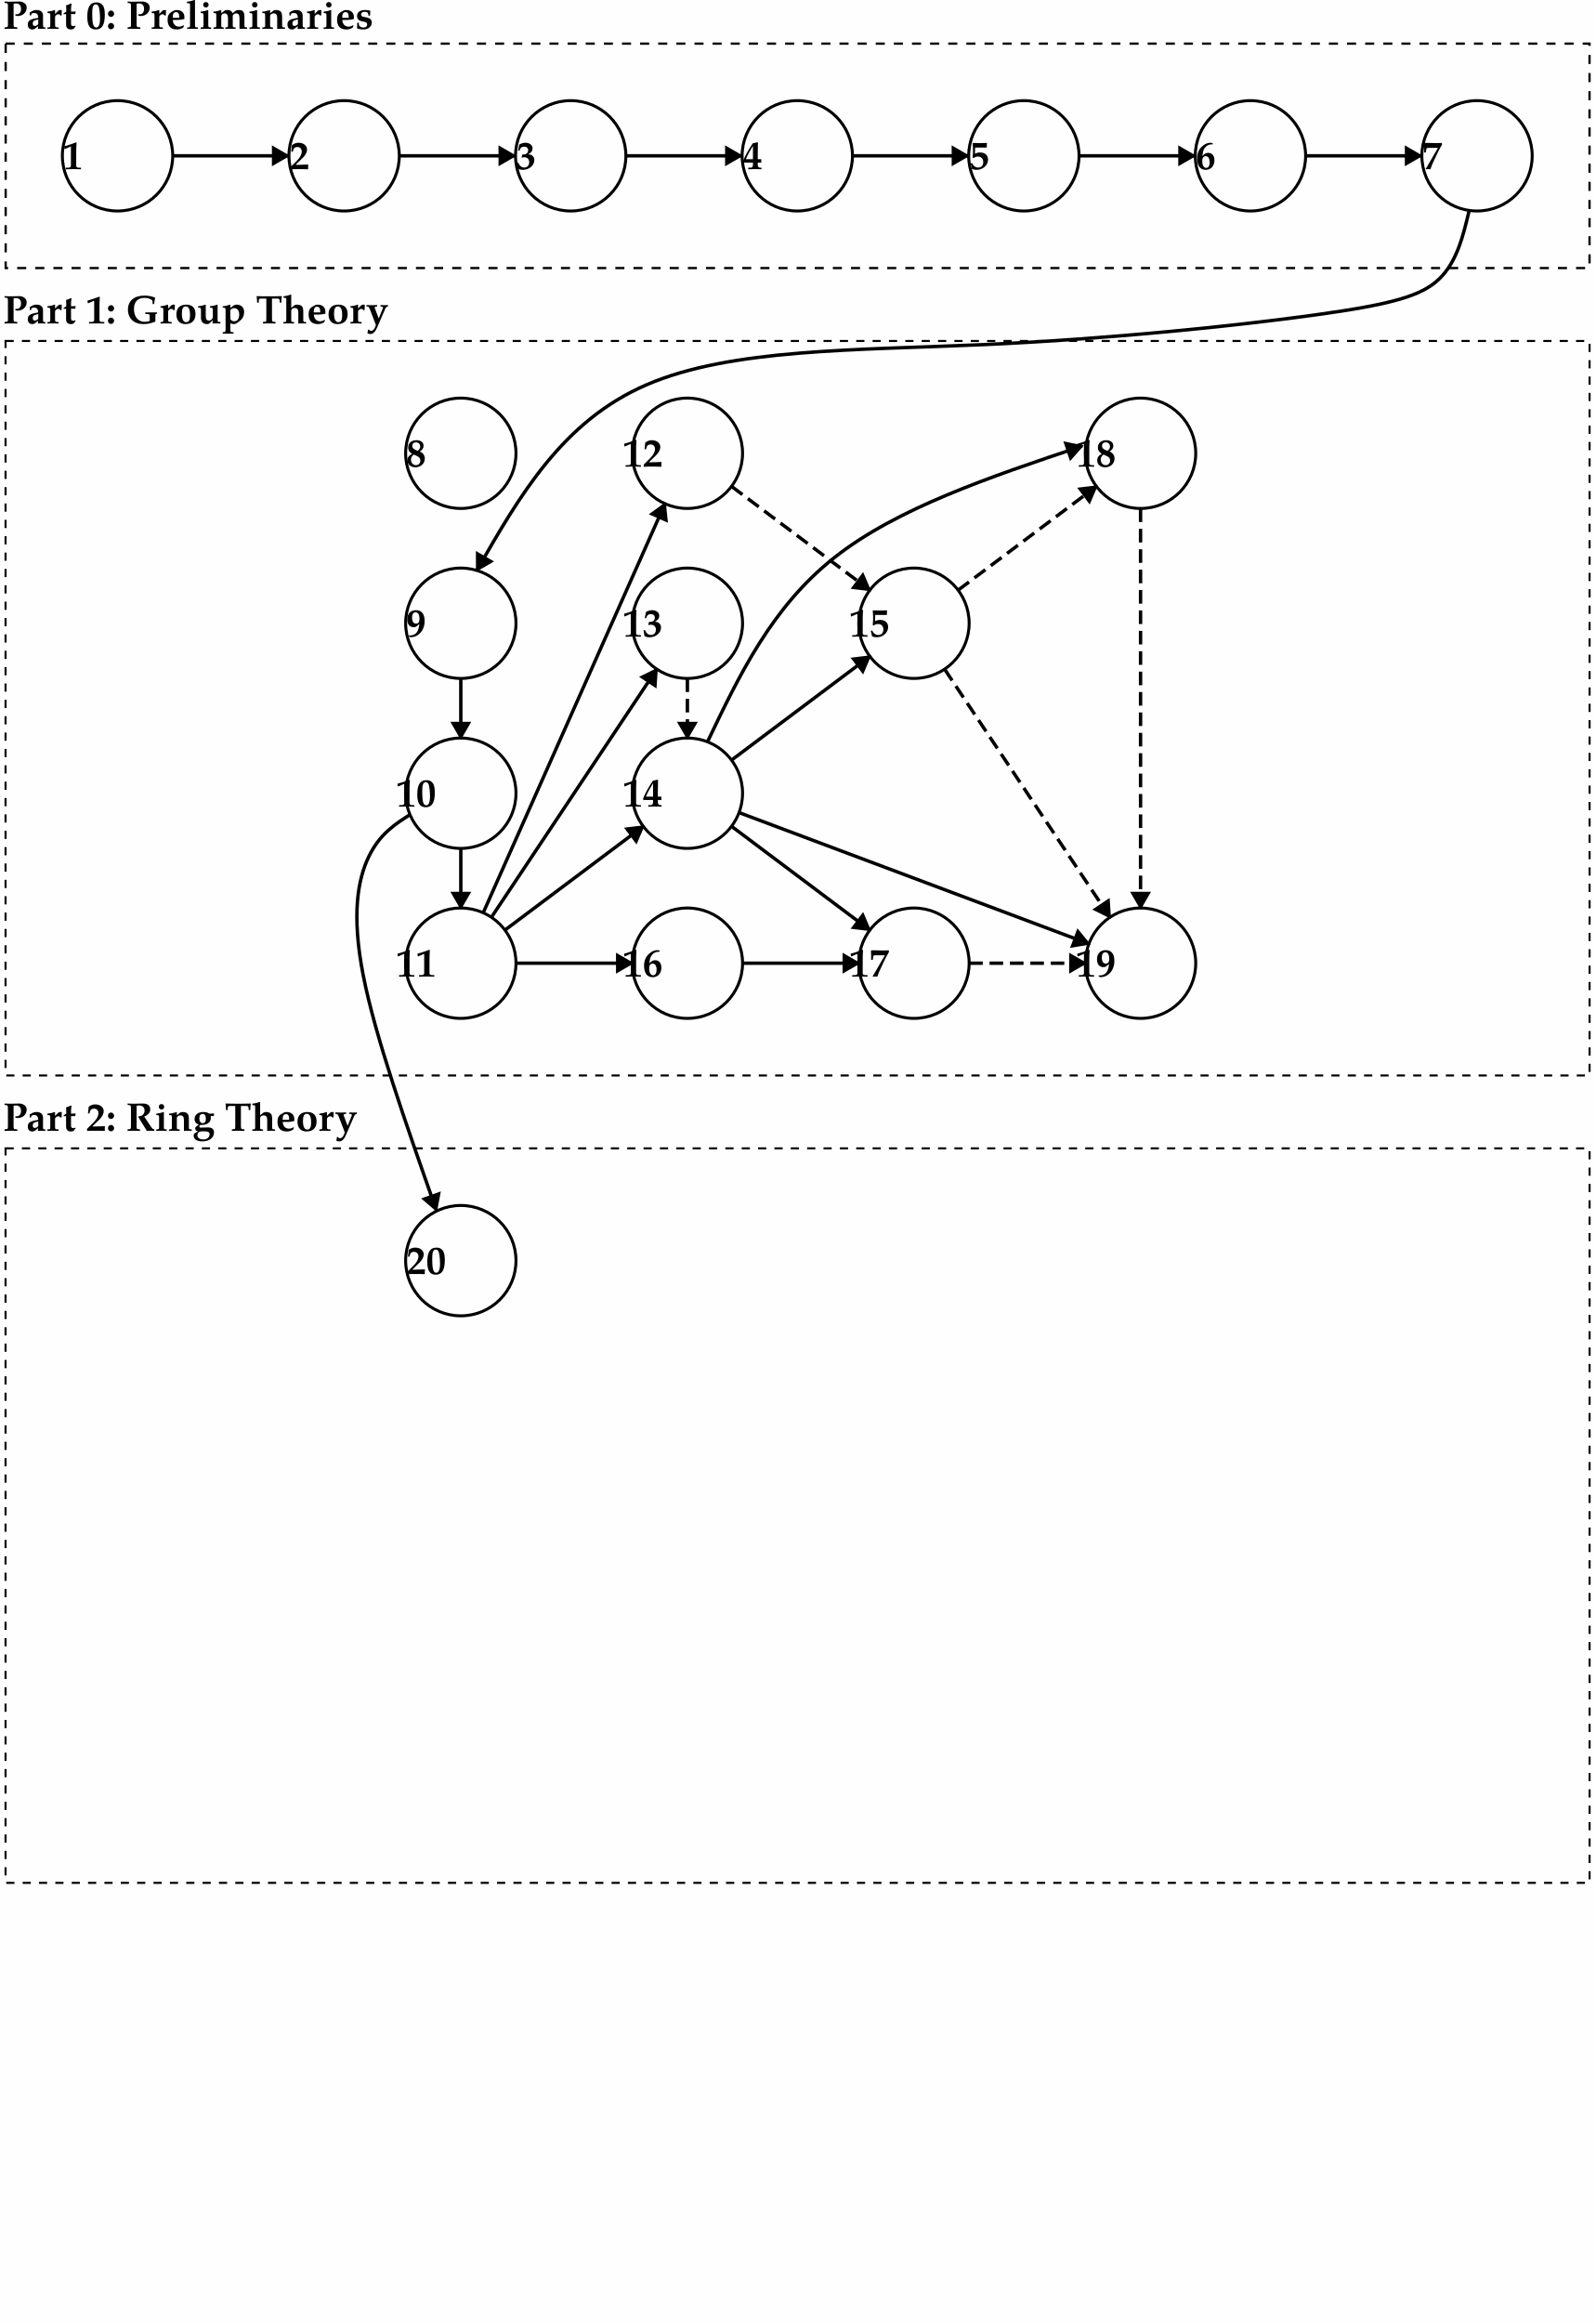
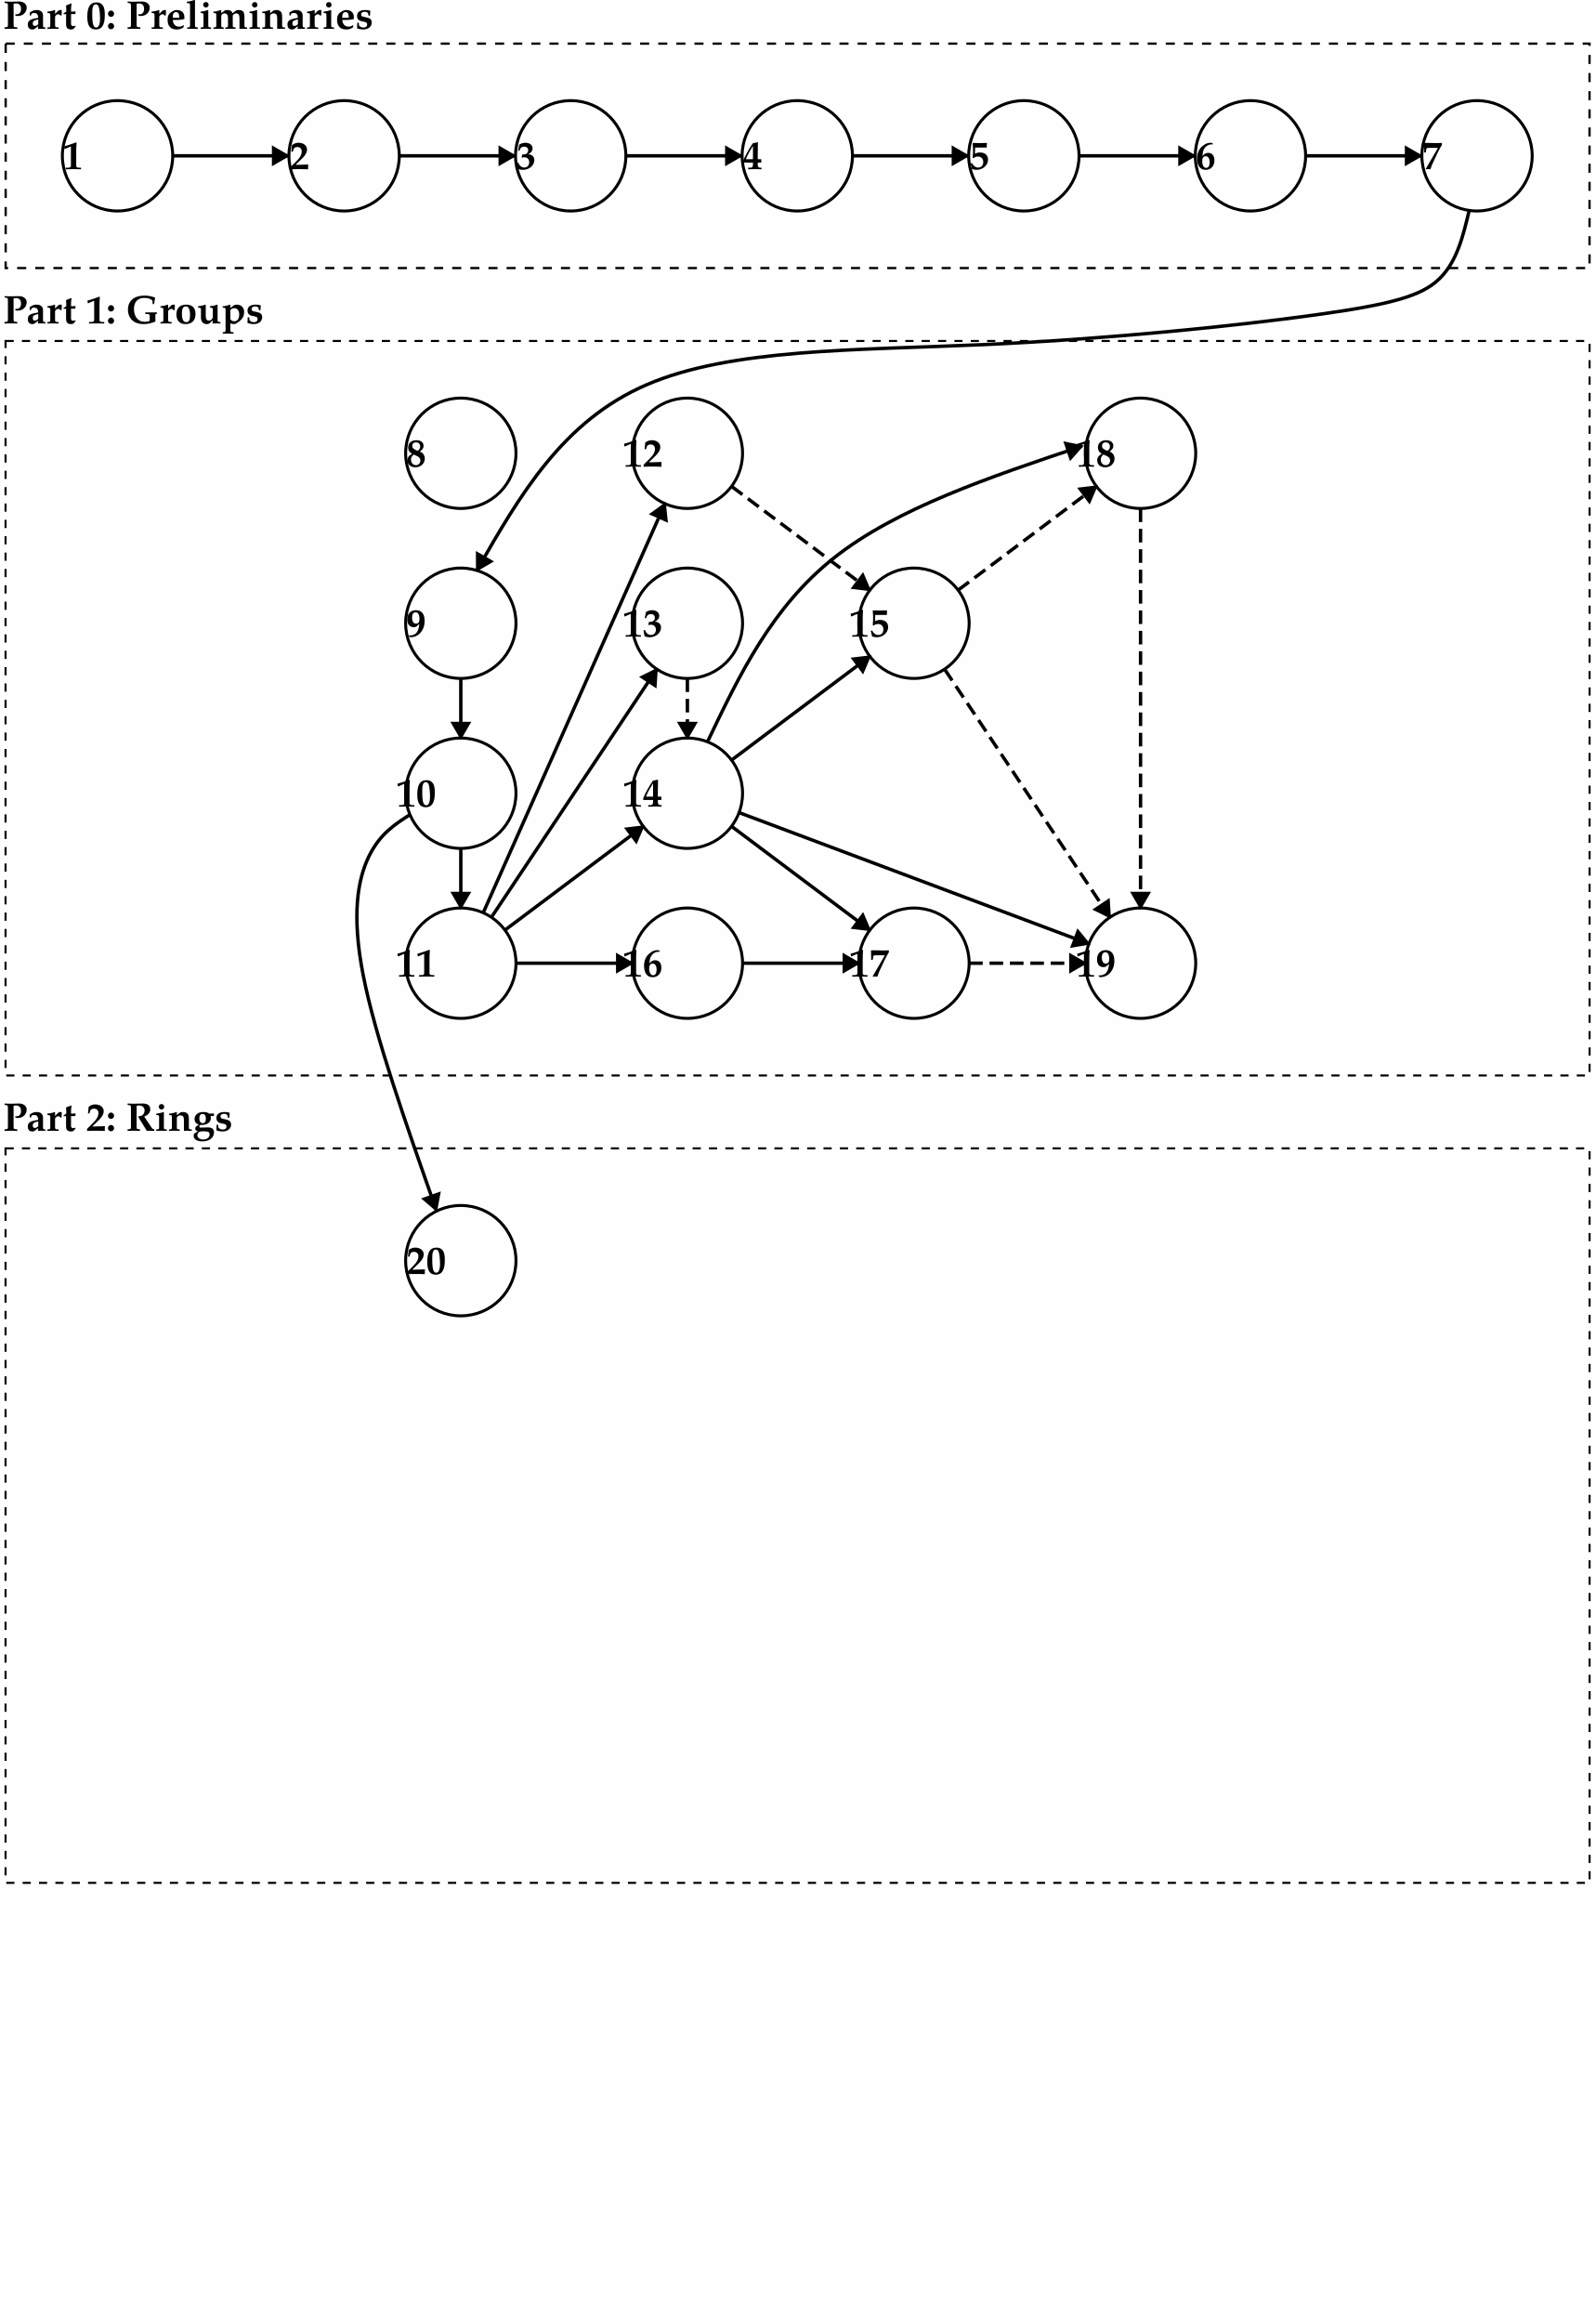
<svg xmlns="http://www.w3.org/2000/svg" width="140.8mm" height="205mm" viewBox="0 0 140.8 205" version="1.1" id="svg1">
  <defs id="defs1">
    <marker style="overflow:visible" id="marker43" refX="3" refY="0" orient="auto-start-reverse" markerWidth="1" markerHeight="1" viewBox="0 0 1 1" preserveAspectRatio="xMidYMid">
      <path transform="scale(0.5)" style="fill:context-stroke;fill-rule:evenodd;stroke:context-stroke;stroke-width:1pt" d="M 5.77,0 -2.88,5 V -5 Z" id="path43" />
    </marker>
    <marker style="overflow:visible" id="Triangle" refX="3.25" refY="0" orient="auto-start-reverse" markerWidth="1" markerHeight="1" viewBox="0 0 1 1" preserveAspectRatio="xMidYMid">
      <path transform="scale(0.5)" style="fill:context-stroke;fill-rule:evenodd;stroke:context-stroke;stroke-width:1pt" d="M 5.77,0 -2.88,5 V -5 Z" id="path135" />
    </marker>
    <marker style="overflow:visible" id="Triangle-8" refX="3.25" refY="0" orient="auto-start-reverse" markerWidth="1" markerHeight="1" viewBox="0 0 1 1" preserveAspectRatio="xMidYMid">
      <path transform="scale(0.5)" style="fill:context-stroke;fill-rule:evenodd;stroke:context-stroke;stroke-width:1pt" d="M 5.77,0 -2.88,5 V -5 Z" id="path135-9" />
    </marker>
  </defs>
  <g id="layer1" transform="matrix(1,0,0,0.82,-61.71822,-53.71499)">
    <rect style="fill:#fefefe;fill-opacity:1;stroke:#000000;stroke-width:0;stroke-dasharray:none;stroke-dashoffset:0" id="rect1" width="140.8" height="250" x="61.718" y="65.506" />
  </g>
  <g id="layer2" transform="translate(-9.599995,-10.00001)">
    <rect style="fill:#fefefe;fill-opacity:1;stroke:#000000;stroke-width:0.2;stroke-dasharray:0.8, 0.8;stroke-dashoffset:0" id="rect2" width="139.805" height="19.805" x="10.1" y="13.85" />
    <text xml:space="preserve" style="font-size:3.528px;fill:#030303;fill-opacity:1;stroke:#000000;stroke-width:0;stroke-dasharray:none;stroke-dashoffset:0" x="9.863" y="12.54" id="text2">
      <tspan id="tspan2" style="font-style:normal;font-variant:normal;font-weight:bold;font-stretch:normal;font-size:3.528px;font-family:'TeX Gyre Pagella';-inkscape-font-specification:'TeX Gyre Pagella';fill:#030303;fill-opacity:1;stroke-width:0;stroke-dasharray:none" x="9.863" y="12.54">Part 0: Preliminaries</tspan>
    </text>
    <g id="g14">
      <g id="g1">
        <circle style="fill:#fefefe;stroke:#000000;stroke-width:0.261;stroke-linejoin:bevel" id="path1" cx="19.975" cy="23.75" r="4.87" />
        <text xml:space="preserve" style="font-weight:bold;font-size:3.528px;font-family:'TeX Gyre Pagella';-inkscape-font-specification:'TeX Gyre Pagella Bold';text-align:center;text-anchor:middle;fill:#000000;fill-opacity:1;stroke:#000000;stroke-width:0;stroke-linejoin:bevel;stroke-dasharray:none" x="19.992" y="24.927" id="text4">
          <tspan id="tspan4" style="stroke-width:0" x="19.992" y="24.927">1</tspan>
        </text>
      </g>
      <g id="g5" transform="translate(20)">
        <circle style="fill:#fefefe;stroke:#000000;stroke-width:0.261;stroke-linejoin:bevel" id="circle4" cx="19.975" cy="23.75" r="4.87" />
        <text xml:space="preserve" style="font-weight:bold;font-size:3.528px;font-family:'TeX Gyre Pagella';-inkscape-font-specification:'TeX Gyre Pagella Bold';text-align:center;text-anchor:middle;fill:#000000;fill-opacity:1;stroke:#000000;stroke-width:0;stroke-linejoin:bevel;stroke-dasharray:none" x="19.992" y="24.927" id="text5">
          <tspan id="tspan5" style="stroke-width:0" x="19.992" y="24.927">2</tspan>
        </text>
      </g>
      <g id="g6" transform="translate(40)">
        <circle style="fill:#fefefe;stroke:#000000;stroke-width:0.261;stroke-linejoin:bevel" id="circle5" cx="19.975" cy="23.75" r="4.87" />
        <text xml:space="preserve" style="font-weight:bold;font-size:3.528px;font-family:'TeX Gyre Pagella';-inkscape-font-specification:'TeX Gyre Pagella Bold';text-align:center;text-anchor:middle;fill:#000000;fill-opacity:1;stroke:#000000;stroke-width:0;stroke-linejoin:bevel;stroke-dasharray:none" x="19.992" y="24.927" id="text6">
          <tspan id="tspan6" style="stroke-width:0" x="19.992" y="24.927">3</tspan>
        </text>
      </g>
      <g id="g7" transform="translate(60)">
        <circle style="fill:#fefefe;stroke:#000000;stroke-width:0.261;stroke-linejoin:bevel" id="circle6" cx="19.975" cy="23.75" r="4.87" />
        <text xml:space="preserve" style="font-weight:bold;font-size:3.528px;font-family:'TeX Gyre Pagella';-inkscape-font-specification:'TeX Gyre Pagella Bold';text-align:center;text-anchor:middle;fill:#000000;fill-opacity:1;stroke:#000000;stroke-width:0;stroke-linejoin:bevel;stroke-dasharray:none" x="19.992" y="24.927" id="text7">
          <tspan id="tspan7" style="stroke-width:0" x="19.992" y="24.927">4</tspan>
        </text>
      </g>
      <g id="g8" transform="translate(80)">
        <circle style="fill:#fefefe;stroke:#000000;stroke-width:0.261;stroke-linejoin:bevel" id="circle7" cx="19.975" cy="23.75" r="4.87" />
        <text xml:space="preserve" style="font-weight:bold;font-size:3.528px;font-family:'TeX Gyre Pagella';-inkscape-font-specification:'TeX Gyre Pagella Bold';text-align:center;text-anchor:middle;fill:#000000;fill-opacity:1;stroke:#000000;stroke-width:0;stroke-linejoin:bevel;stroke-dasharray:none" x="19.992" y="24.927" id="text8">
          <tspan id="tspan8" style="stroke-width:0" x="19.992" y="24.927">5</tspan>
        </text>
      </g>
      <g id="g9" transform="translate(100)">
        <circle style="fill:#fefefe;stroke:#000000;stroke-width:0.261;stroke-linejoin:bevel" id="circle8" cx="19.975" cy="23.75" r="4.87" />
        <text xml:space="preserve" style="font-weight:bold;font-size:3.528px;font-family:'TeX Gyre Pagella';-inkscape-font-specification:'TeX Gyre Pagella Bold';text-align:center;text-anchor:middle;fill:#000000;fill-opacity:1;stroke:#000000;stroke-width:0;stroke-linejoin:bevel;stroke-dasharray:none" x="19.992" y="24.927" id="text9">
          <tspan id="tspan9" style="stroke-width:0" x="19.992" y="24.927">6</tspan>
        </text>
      </g>
      <g id="g10" transform="translate(120)">
        <circle style="fill:#fefefe;stroke:#000000;stroke-width:0.261;stroke-linejoin:bevel" id="circle9" cx="19.975" cy="23.75" r="4.87" />
        <text xml:space="preserve" style="font-weight:bold;font-size:3.528px;font-family:'TeX Gyre Pagella';-inkscape-font-specification:'TeX Gyre Pagella Bold';text-align:center;text-anchor:middle;fill:#000000;fill-opacity:1;stroke:#000000;stroke-width:0;stroke-linejoin:bevel;stroke-dasharray:none" x="19.992" y="24.927" id="text10">
          <tspan id="tspan10" style="stroke-width:0" x="19.992" y="24.927">7</tspan>
        </text>
      </g>
    </g>
    <g id="g13">
      <path style="fill:none;fill-rule:evenodd;stroke:#000000;stroke-width:0.3;stroke-linecap:butt;stroke-linejoin:bevel;stroke-dasharray:none;stroke-opacity:1;marker-end:url(#Triangle)" d="M 24.892,23.75 H 35.108" id="path6" />
      <path style="fill:none;fill-rule:evenodd;stroke:#000000;stroke-width:0.3;stroke-linecap:butt;stroke-linejoin:bevel;stroke-dasharray:none;stroke-opacity:1;marker-end:url(#Triangle-8)" d="M 44.892,23.75 H 55.109" id="path6-2" />
      <path style="fill:none;fill-rule:evenodd;stroke:#000000;stroke-width:0.3;stroke-linecap:butt;stroke-linejoin:bevel;stroke-dasharray:none;stroke-opacity:1;marker-end:url(#Triangle-8)" d="M 64.892,23.75 H 75.109" id="path10" />
      <path style="fill:none;fill-rule:evenodd;stroke:#000000;stroke-width:0.3;stroke-linecap:butt;stroke-linejoin:bevel;stroke-dasharray:none;stroke-opacity:1;marker-end:url(#Triangle-8)" d="M 84.892,23.75 H 95.109" id="path11" />
      <path style="fill:none;fill-rule:evenodd;stroke:#000000;stroke-width:0.3;stroke-linecap:butt;stroke-linejoin:bevel;stroke-dasharray:none;stroke-opacity:1;marker-end:url(#Triangle-8)" d="m 104.892,23.75 h 10.217" id="path12" />
      <path style="fill:none;fill-rule:evenodd;stroke:#000000;stroke-width:0.3;stroke-linecap:butt;stroke-linejoin:bevel;stroke-dasharray:none;stroke-opacity:1;marker-end:url(#Triangle-8)" d="m 124.892,23.75 h 10.217" id="path13" />
    </g>
  </g>
  <g id="layer3" transform="translate(0,1)">
    <rect style="fill:#fefefe;fill-opacity:1;stroke:#000000;stroke-width:0.181;stroke-dasharray:0.722, 0.722;stroke-dashoffset:0" id="rect3" width="139.819" height="64.819" x="0.49" y="29.09" />
    <text xml:space="preserve" style="font-size:3.528px;fill:#030303;fill-opacity:1;stroke:#000000;stroke-width:0;stroke-dasharray:none;stroke-dashoffset:0" x="0.262" y="27.54" id="text2-1">
-       <tspan id="tspan2-3" style="font-style:normal;font-variant:normal;font-weight:bold;font-stretch:normal;font-size:3.528px;font-family:'TeX Gyre Pagella';-inkscape-font-specification:'TeX Gyre Pagella';fill:#030303;fill-opacity:1;stroke-width:0;stroke-dasharray:none" x="0.262" y="27.54">Part 1: Group Theory</tspan>
+       <tspan id="tspan2-3" style="font-style:normal;font-variant:normal;font-weight:bold;font-stretch:normal;font-size:3.528px;font-family:'TeX Gyre Pagella';-inkscape-font-specification:'TeX Gyre Pagella';fill:#030303;fill-opacity:1;stroke-width:0;stroke-dasharray:none" x="0.262" y="27.54">Part 1: Groups</tspan>
    </text>
    <g id="g28">
      <g id="g2" transform="translate(20.70001,15.24999)">
        <circle style="fill:#fefefe;stroke:#000000;stroke-width:0.261;stroke-linejoin:bevel" id="circle1" cx="19.975" cy="23.75" r="4.87" />
        <text xml:space="preserve" style="font-weight:bold;font-size:3.528px;font-family:'TeX Gyre Pagella';-inkscape-font-specification:'TeX Gyre Pagella Bold';text-align:center;text-anchor:middle;fill:#000000;fill-opacity:1;stroke:#000000;stroke-width:0;stroke-linejoin:bevel;stroke-dasharray:none" x="19.992" y="24.927" id="text1">
          <tspan id="tspan1" style="stroke-width:0" x="19.992" y="24.927">8</tspan>
        </text>
      </g>
      <g id="g11" transform="translate(20.70001,30.24999)">
        <circle style="fill:#fefefe;stroke:#000000;stroke-width:0.261;stroke-linejoin:bevel" id="circle10" cx="19.975" cy="23.75" r="4.87" />
        <text xml:space="preserve" style="font-weight:bold;font-size:3.528px;font-family:'TeX Gyre Pagella';-inkscape-font-specification:'TeX Gyre Pagella Bold';text-align:center;text-anchor:middle;fill:#000000;fill-opacity:1;stroke:#000000;stroke-width:0;stroke-linejoin:bevel;stroke-dasharray:none" x="19.992" y="24.927" id="text11">
          <tspan id="tspan11" style="stroke-width:0" x="19.992" y="24.927">9</tspan>
        </text>
      </g>
      <g id="g3" transform="translate(20.70001,45.24999)">
        <circle style="fill:#fefefe;stroke:#000000;stroke-width:0.261;stroke-linejoin:bevel" id="circle3" cx="19.975" cy="23.75" r="4.87" />
        <text xml:space="preserve" style="font-weight:bold;font-size:3.528px;font-family:'TeX Gyre Pagella';-inkscape-font-specification:'TeX Gyre Pagella Bold';text-align:center;text-anchor:middle;fill:#000000;fill-opacity:1;stroke:#000000;stroke-width:0;stroke-linejoin:bevel;stroke-dasharray:none" x="19.992" y="24.927" id="text3">
          <tspan id="tspan3" style="stroke-width:0" x="19.992" y="24.927">10</tspan>
        </text>
      </g>
      <g id="g12" transform="translate(20.70001,60.24999)">
        <circle style="fill:#fefefe;stroke:#000000;stroke-width:0.261;stroke-linejoin:bevel" id="circle11" cx="19.975" cy="23.75" r="4.87" />
        <text xml:space="preserve" style="font-weight:bold;font-size:3.528px;font-family:'TeX Gyre Pagella';-inkscape-font-specification:'TeX Gyre Pagella Bold';text-align:center;text-anchor:middle;fill:#000000;fill-opacity:1;stroke:#000000;stroke-width:0;stroke-linejoin:bevel;stroke-dasharray:none" x="19.992" y="24.927" id="text12">
          <tspan id="tspan12" style="stroke-width:0" x="19.992" y="24.927">11</tspan>
        </text>
      </g>
      <g id="g20" transform="translate(40.7,15.24999)">
        <circle style="fill:#fefefe;stroke:#000000;stroke-width:0.261;stroke-linejoin:bevel" id="circle20" cx="19.975" cy="23.75" r="4.87" />
        <text xml:space="preserve" style="font-weight:bold;font-size:3.528px;font-family:'TeX Gyre Pagella';-inkscape-font-specification:'TeX Gyre Pagella Bold';text-align:center;text-anchor:middle;fill:#000000;fill-opacity:1;stroke:#000000;stroke-width:0;stroke-linejoin:bevel;stroke-dasharray:none" x="19.992" y="24.927" id="text20">
          <tspan id="tspan20" style="stroke-width:0" x="19.992" y="24.927">12</tspan>
        </text>
      </g>
      <g id="g21" transform="translate(40.7,30.24999)">
        <circle style="fill:#fefefe;stroke:#000000;stroke-width:0.261;stroke-linejoin:bevel" id="circle21" cx="19.975" cy="23.75" r="4.87" />
        <text xml:space="preserve" style="font-weight:bold;font-size:3.528px;font-family:'TeX Gyre Pagella';-inkscape-font-specification:'TeX Gyre Pagella Bold';text-align:center;text-anchor:middle;fill:#000000;fill-opacity:1;stroke:#000000;stroke-width:0;stroke-linejoin:bevel;stroke-dasharray:none" x="19.992" y="24.927" id="text21">
          <tspan id="tspan21" style="stroke-width:0" x="19.992" y="24.927">13</tspan>
        </text>
      </g>
      <g id="g22" transform="translate(40.7,45.24999)">
        <circle style="fill:#fefefe;stroke:#000000;stroke-width:0.261;stroke-linejoin:bevel" id="circle22" cx="19.975" cy="23.75" r="4.87" />
        <text xml:space="preserve" style="font-weight:bold;font-size:3.528px;font-family:'TeX Gyre Pagella';-inkscape-font-specification:'TeX Gyre Pagella Bold';text-align:center;text-anchor:middle;fill:#000000;fill-opacity:1;stroke:#000000;stroke-width:0;stroke-linejoin:bevel;stroke-dasharray:none" x="19.992" y="24.927" id="text22">
          <tspan id="tspan22" style="stroke-width:0" x="19.992" y="24.927">14</tspan>
        </text>
      </g>
      <g id="g23" transform="translate(60.7,30.24999)">
        <circle style="fill:#fefefe;stroke:#000000;stroke-width:0.261;stroke-linejoin:bevel" id="circle23" cx="19.975" cy="23.75" r="4.87" />
        <text xml:space="preserve" style="font-weight:bold;font-size:3.528px;font-family:'TeX Gyre Pagella';-inkscape-font-specification:'TeX Gyre Pagella Bold';text-align:center;text-anchor:middle;fill:#000000;fill-opacity:1;stroke:#000000;stroke-width:0;stroke-linejoin:bevel;stroke-dasharray:none" x="19.992" y="24.927" id="text23">
          <tspan id="tspan23" style="stroke-width:0" x="19.992" y="24.927">15</tspan>
        </text>
      </g>
      <g id="g24" transform="translate(40.7,60.24999)">
        <circle style="fill:#fefefe;stroke:#000000;stroke-width:0.261;stroke-linejoin:bevel" id="circle24" cx="19.975" cy="23.75" r="4.87" />
        <text xml:space="preserve" style="font-weight:bold;font-size:3.528px;font-family:'TeX Gyre Pagella';-inkscape-font-specification:'TeX Gyre Pagella Bold';text-align:center;text-anchor:middle;fill:#000000;fill-opacity:1;stroke:#000000;stroke-width:0;stroke-linejoin:bevel;stroke-dasharray:none" x="19.992" y="24.927" id="text24">
          <tspan id="tspan24" style="stroke-width:0" x="19.992" y="24.927">16</tspan>
        </text>
      </g>
      <g id="g25" transform="translate(60.7,60.24999)">
        <circle style="fill:#fefefe;stroke:#000000;stroke-width:0.261;stroke-linejoin:bevel" id="circle25" cx="19.975" cy="23.75" r="4.87" />
        <text xml:space="preserve" style="font-weight:bold;font-size:3.528px;font-family:'TeX Gyre Pagella';-inkscape-font-specification:'TeX Gyre Pagella Bold';text-align:center;text-anchor:middle;fill:#000000;fill-opacity:1;stroke:#000000;stroke-width:0;stroke-linejoin:bevel;stroke-dasharray:none" x="19.992" y="24.927" id="text25">
          <tspan id="tspan25" style="stroke-width:0" x="19.992" y="24.927">17</tspan>
        </text>
      </g>
      <g id="g26" transform="translate(80.70001,15.24999)">
        <circle style="fill:#fefefe;stroke:#000000;stroke-width:0.261;stroke-linejoin:bevel" id="circle26" cx="19.975" cy="23.75" r="4.87" />
        <text xml:space="preserve" style="font-weight:bold;font-size:3.528px;font-family:'TeX Gyre Pagella';-inkscape-font-specification:'TeX Gyre Pagella Bold';text-align:center;text-anchor:middle;fill:#000000;fill-opacity:1;stroke:#000000;stroke-width:0;stroke-linejoin:bevel;stroke-dasharray:none" x="19.992" y="24.927" id="text26">
          <tspan id="tspan26" style="stroke-width:0" x="19.992" y="24.927">18</tspan>
        </text>
      </g>
      <g id="g27" transform="translate(80.70001,60.24999)">
        <circle style="fill:#fefefe;stroke:#000000;stroke-width:0.261;stroke-linejoin:bevel" id="circle27" cx="19.975" cy="23.75" r="4.87" />
        <text xml:space="preserve" style="font-weight:bold;font-size:3.528px;font-family:'TeX Gyre Pagella';-inkscape-font-specification:'TeX Gyre Pagella Bold';text-align:center;text-anchor:middle;fill:#000000;fill-opacity:1;stroke:#000000;stroke-width:0;stroke-linejoin:bevel;stroke-dasharray:none" x="19.992" y="24.927" id="text27">
          <tspan id="tspan27" style="stroke-width:0" x="19.992" y="24.927">19</tspan>
        </text>
      </g>
    </g>
    <g id="g48">
      <path style="fill:none;fill-rule:evenodd;stroke:#000000;stroke-width:0.3;stroke-linecap:butt;stroke-linejoin:miter;stroke-dasharray:none;stroke-opacity:1;marker-end:url(#marker43)" d="M 40.675,58.87 V 64.13" id="path28" />
      <path style="fill:none;fill-rule:evenodd;stroke:#000000;stroke-width:0.3;stroke-linecap:butt;stroke-linejoin:miter;stroke-dasharray:none;stroke-opacity:1;marker-end:url(#marker43)" d="M 40.675,73.87 V 79.13" id="path29" />
      <path style="fill:none;fill-rule:evenodd;stroke:#000000;stroke-width:0.3;stroke-linecap:butt;stroke-linejoin:miter;stroke-dasharray:none;stroke-opacity:1;marker-end:url(#marker43)" d="M 42.653,79.55 58.697,43.45" id="path30" />
      <path style="fill:none;fill-rule:evenodd;stroke:#000000;stroke-width:0.3;stroke-linecap:butt;stroke-linejoin:miter;stroke-dasharray:none;stroke-opacity:1;marker-end:url(#marker43)" d="M 43.376,79.948 57.974,58.052" id="path31" />
      <path style="fill:none;fill-rule:evenodd;stroke:#000000;stroke-width:0.3;stroke-linecap:butt;stroke-linejoin:miter;stroke-dasharray:none;stroke-opacity:1;marker-end:url(#marker43)" d="M 44.571,81.078 56.779,71.922" id="path32" />
      <path style="fill:none;fill-rule:evenodd;stroke:#000000;stroke-width:0.3;stroke-linecap:butt;stroke-linejoin:miter;stroke-dasharray:none;stroke-opacity:1;marker-end:url(#marker43)" d="M 45.545,84 H 55.805" id="path33" />
      <path style="fill:none;fill-rule:evenodd;stroke:#000000;stroke-width:0.3;stroke-linecap:butt;stroke-linejoin:miter;stroke-dasharray:none;stroke-opacity:1;marker-end:url(#marker43)" d="M 65.545,84 H 75.805" id="path34" />
      <path style="fill:none;fill-rule:evenodd;stroke:#000000;stroke-width:0.3;stroke-linecap:butt;stroke-linejoin:miter;stroke-dasharray:1.2, 0.6;stroke-dashoffset:0;stroke-opacity:1;marker-end:url(#marker43)" d="M 85.545,84 H 95.805" id="path35" />
      <path style="fill:none;fill-rule:evenodd;stroke:#000000;stroke-width:0.3;stroke-linecap:butt;stroke-linejoin:miter;stroke-dasharray:1.2, 0.6;stroke-dashoffset:0;stroke-opacity:1;marker-end:url(#marker43)" d="m 60.675,58.87 0,5.261" id="path36" />
      <path style="fill:none;fill-rule:evenodd;stroke:#000000;stroke-width:0.3;stroke-linecap:butt;stroke-linejoin:miter;stroke-dasharray:1.2, 0.6;stroke-dashoffset:0;stroke-opacity:1;marker-end:url(#marker43)" d="m 64.571,41.922 12.209,9.157" id="path37" />
      <path style="fill:none;fill-rule:evenodd;stroke:#000000;stroke-width:0.3;stroke-linecap:butt;stroke-linejoin:miter;stroke-dasharray:1.2, 0.6;stroke-dashoffset:0;stroke-opacity:1;marker-end:url(#marker43)" d="M 83.376,58.052 97.974,79.948" id="path40" />
      <path style="fill:none;fill-rule:evenodd;stroke:#000000;stroke-width:0.3;stroke-linecap:butt;stroke-linejoin:miter;stroke-dasharray:1.2, 0.6;stroke-dashoffset:0;stroke-opacity:1;marker-end:url(#marker43)" d="M 84.571,51.078 96.779,41.922" id="path41" />
      <path style="fill:none;fill-rule:evenodd;stroke:#000000;stroke-width:0.3;stroke-linecap:butt;stroke-linejoin:miter;stroke-dasharray:1.2, 0.6;stroke-dashoffset:0;stroke-opacity:1;marker-end:url(#marker43)" d="M 100.675,43.87 V 79.13" id="path42" />
      <path style="fill:none;fill-rule:evenodd;stroke:#000000;stroke-width:0.3;stroke-linecap:butt;stroke-linejoin:miter;stroke-dasharray:none;stroke-opacity:1;marker-end:url(#marker43)" d="M 65.234,70.71 96.116,82.29" id="path45" />
      <path style="fill:none;fill-rule:evenodd;stroke:#000000;stroke-width:0.3;stroke-linecap:butt;stroke-linejoin:miter;stroke-dasharray:none;stroke-opacity:1;marker-end:url(#marker43)" d="m 64.571,71.922 12.209,9.157" id="path46" />
      <path style="fill:none;fill-rule:evenodd;stroke:#000000;stroke-width:0.3;stroke-linecap:butt;stroke-linejoin:miter;stroke-dasharray:none;stroke-opacity:1;marker-end:url(#marker43)" d="M 64.571,66.078 76.779,56.922" id="path47" />
      <path style="fill:#000000;fill-opacity:0;stroke:#000000;stroke-width:0.3;stroke-dasharray:none;stroke-dashoffset:0;marker-end:url(#marker43)" d="m 62.437,64.487 c 2.85,-5.964 5.701,-11.928 11.213,-16.282 5.512,-4.353 13.687,-7.096 21.861,-9.839" id="path48" />
    </g>
  </g>
  <g id="layer5" transform="translate(0,71.25)">
    <rect style="fill:#fefefe;fill-opacity:1;stroke:#000000;stroke-width:0.181;stroke-dasharray:0.722, 0.722;stroke-dashoffset:0" id="rect51" width="139.819" height="64.819" x="0.49" y="29.09" transform="translate(0,1)" />
    <text xml:space="preserve" style="font-size:3.528px;fill:#030303;fill-opacity:1;stroke:#000000;stroke-width:0;stroke-dasharray:none;stroke-dashoffset:0" x="0.262" y="27.54" id="text51" transform="translate(0,1)">
-       <tspan id="tspan51" style="font-style:normal;font-variant:normal;font-weight:bold;font-stretch:normal;font-size:3.528px;font-family:'TeX Gyre Pagella';-inkscape-font-specification:'TeX Gyre Pagella';fill:#030303;fill-opacity:1;stroke-width:0;stroke-dasharray:none" x="0.262" y="27.54">Part 2: Ring Theory</tspan>
+       <tspan id="tspan51" style="font-style:normal;font-variant:normal;font-weight:bold;font-stretch:normal;font-size:3.528px;font-family:'TeX Gyre Pagella';-inkscape-font-specification:'TeX Gyre Pagella';fill:#030303;fill-opacity:1;stroke-width:0;stroke-dasharray:none" x="0.262" y="27.54">Part 2: Rings</tspan>
    </text>
    <g id="g52" transform="translate(20.70001,16.24998)">
      <circle style="fill:#fefefe;stroke:#000000;stroke-width:0.261;stroke-linejoin:bevel" id="circle51" cx="19.975" cy="23.75" r="4.87" />
      <text xml:space="preserve" style="font-weight:bold;font-size:3.528px;font-family:'TeX Gyre Pagella';-inkscape-font-specification:'TeX Gyre Pagella Bold';text-align:center;text-anchor:middle;fill:#000000;fill-opacity:1;stroke:#000000;stroke-width:0;stroke-linejoin:bevel;stroke-dasharray:none" x="19.992" y="24.927" id="text52">
        <tspan id="tspan52" style="stroke-width:0" x="19.992" y="24.927">20</tspan>
      </text>
    </g>
  </g>
  <g id="layer4">
    <path style="display:inline;fill:#000000;fill-opacity:0;stroke:#000000;stroke-width:0.3;stroke-dasharray:none;stroke-dashoffset:0;marker-end:url(#marker43)" d="m 129.696,17.515 c -0.542,2.285 -1.084,4.57 -2.642,6.082 -1.558,1.512 -4.132,2.25 -11.022,3.202 -6.89,0.952 -18.096,2.117 -29.252,2.615 -11.156,0.498 -22.26,0.329 -29.699,3.537 -7.439,3.208 -11.213,9.792 -14.986,16.376" id="path50" transform="translate(0,1)" />
    <path style="fill:#000000;fill-opacity:0;stroke:#000000;stroke-width:0.3;stroke-dasharray:none;stroke-dashoffset:0;marker-end:url(#marker43)" d="M 36.236,0.613 C 34.887,1.471 33.538,2.328 32.567,4.315 c -0.97,1.987 -1.562,5.103 -0.508,10.497 1.055,5.394 3.755,13.066 6.456,20.738" id="path53" transform="translate(0,71.25)" />
  </g>
</svg>
